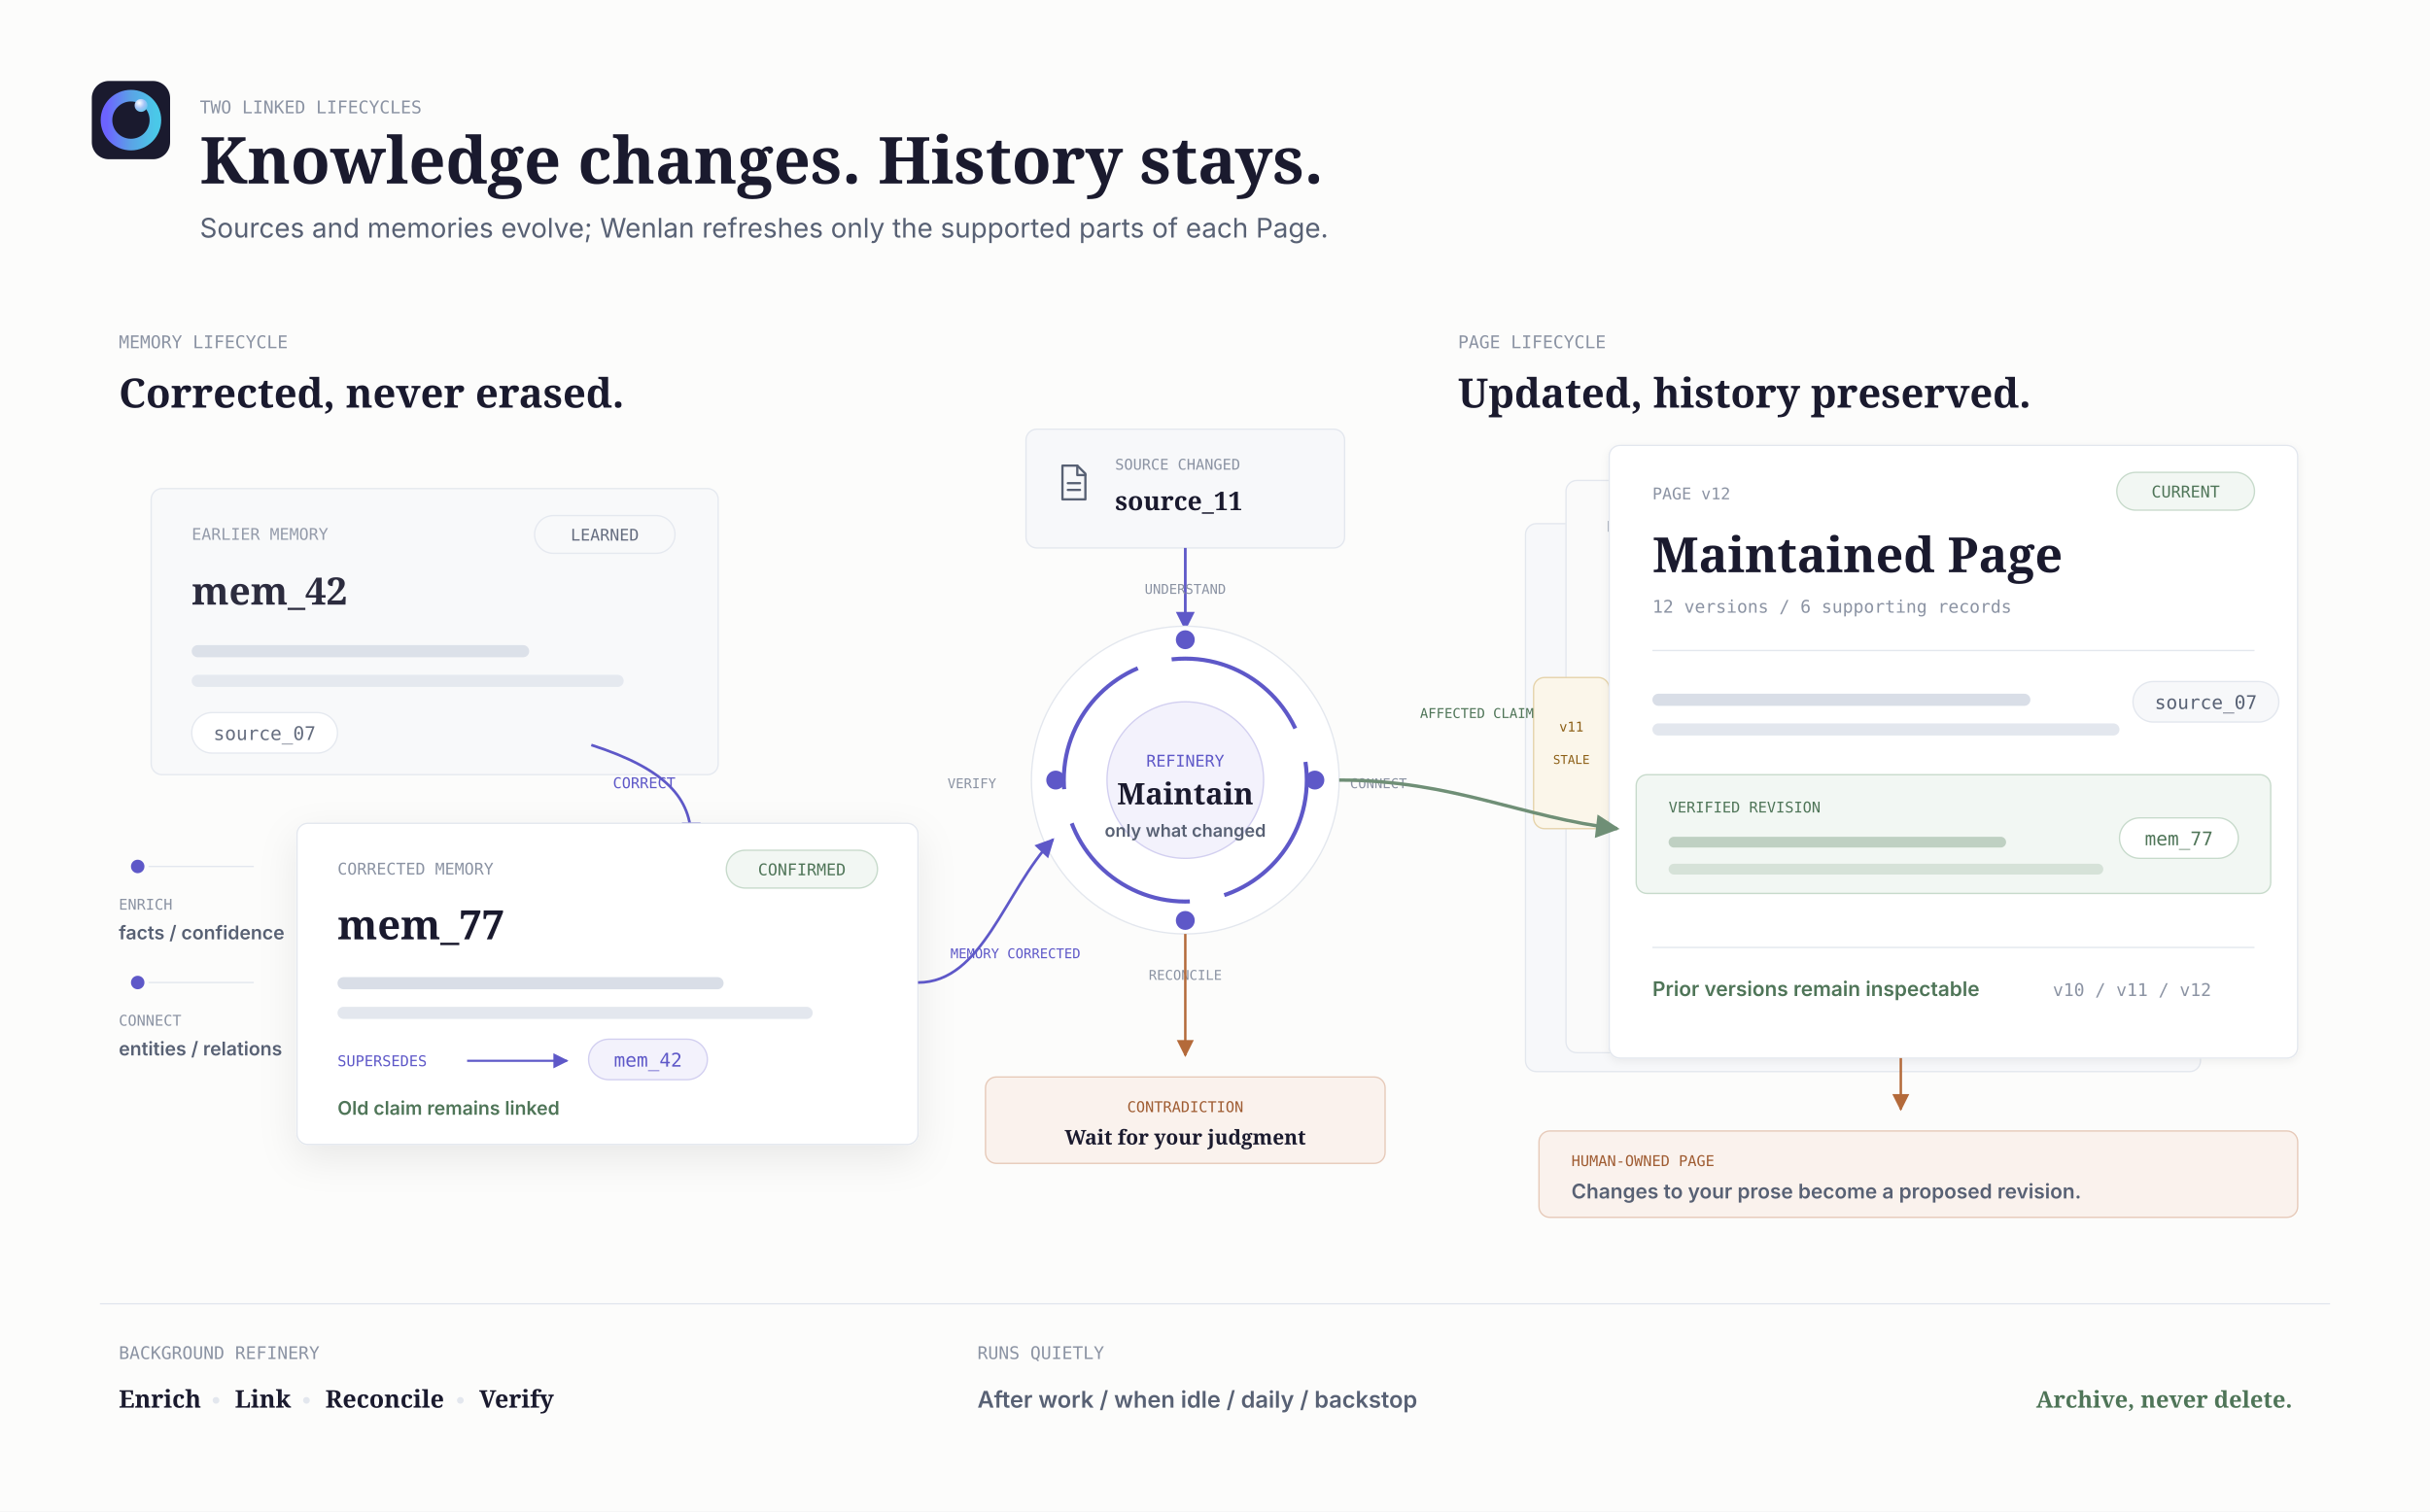
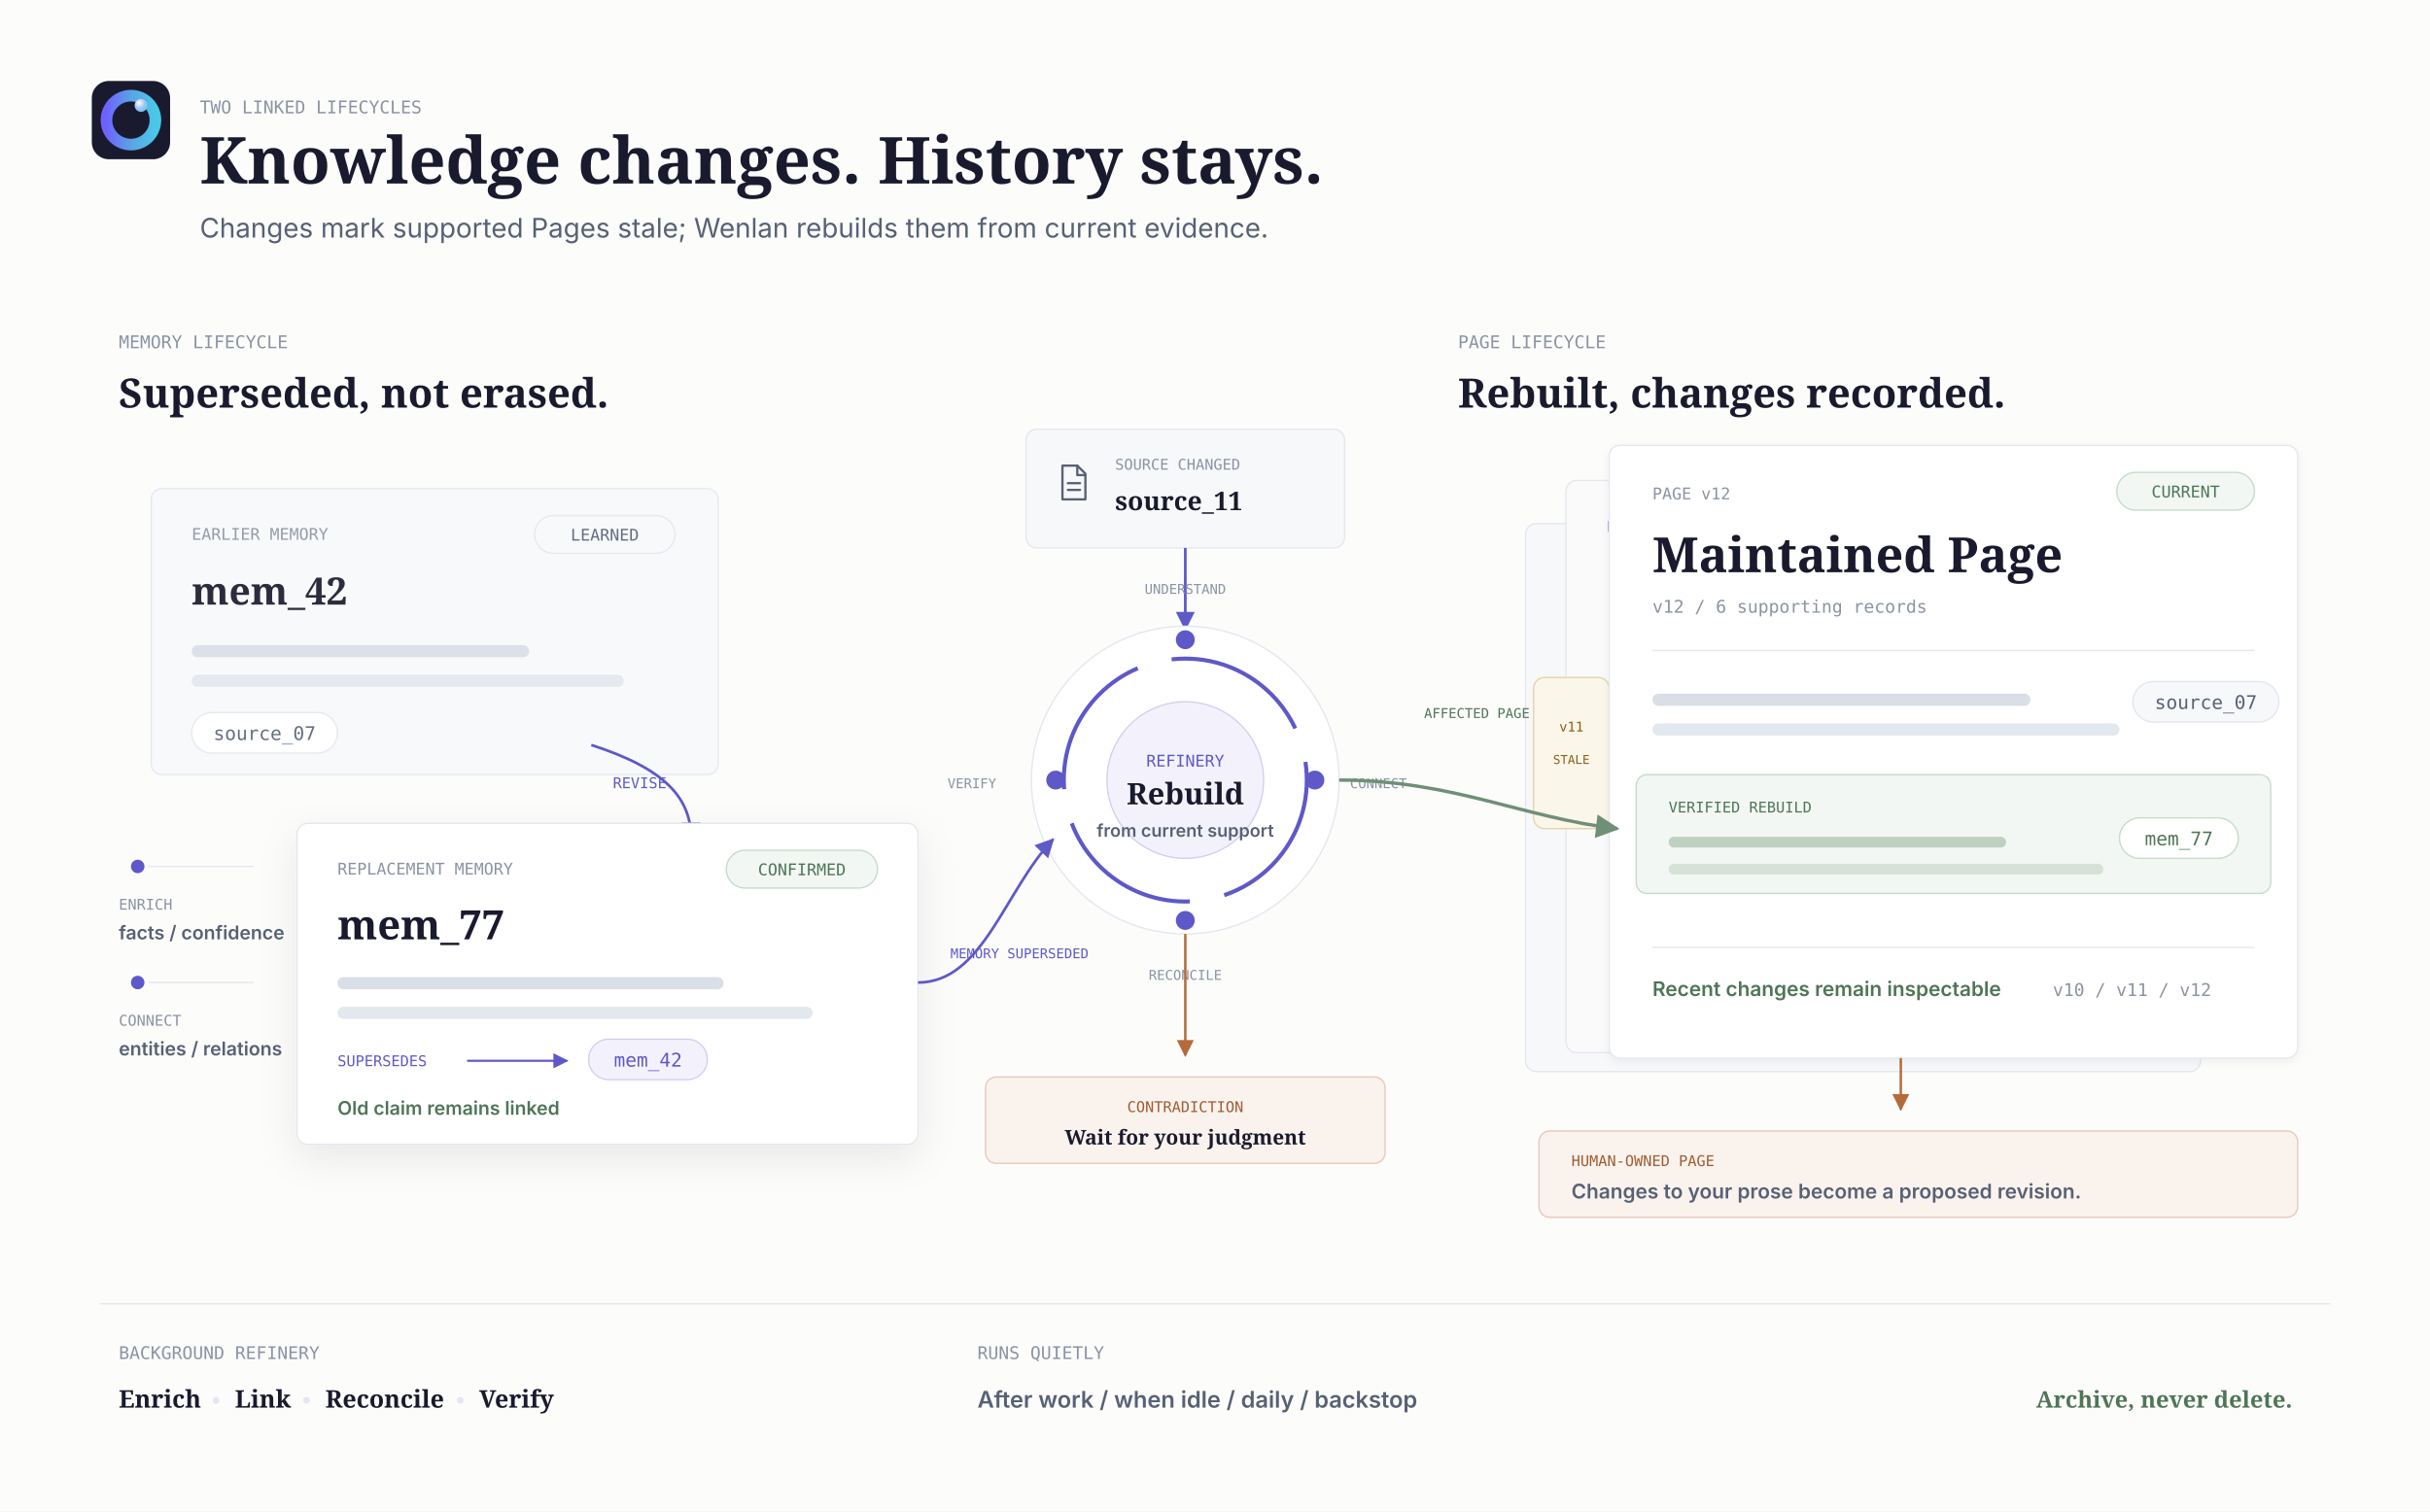
<svg xmlns="http://www.w3.org/2000/svg" width="1800" height="1120" viewBox="0 0 1800 1120" role="img" aria-labelledby="title desc">
  <style>text { font-kerning: normal; }</style>
  <rect width="1800" height="1120" fill="#FCFCFB" />
  <g transform="translate(68 60) scale(0.1132812)">
    <rect width="512" height="512" rx="112" fill="#1A1A2E" />
    <circle cx="256" cy="256" r="160" fill="none" stroke="url(#lifecycle-en-desktop-ring)" stroke-width="76" />
    <circle cx="322" cy="160" r="42" fill="url(#lifecycle-en-desktop-orb)" />
  </g>
  <g data-fit-region="lifecycle-en-desktop-heading" data-fit-x="148" data-fit-y="56" data-fit-width="1578" data-fit-height="130" data-check-overlap="false">
    <text x="148" y="84" font-family="&quot;JetBrains Mono&quot;, ui-monospace, monospace" font-size="13" font-weight="500" fill="#8B93A3" text-anchor="start">TWO LINKED LIFECYCLES</text>
    <text x="148" y="136" font-family="&quot;Fraunces&quot;, Georgia, serif" font-size="48" font-weight="600" fill="#1A1A2E" text-anchor="start">Knowledge changes. History stays.</text>
-     <text x="148" y="176" font-family="&quot;Instrument Sans&quot;, -apple-system, BlinkMacSystemFont, sans-serif" font-size="20" font-weight="400" fill="#586174" text-anchor="start">Sources and memories evolve; Wenlan refreshes only the supported parts of each Page.</text>
+     <text x="148" y="176" font-family="&quot;Instrument Sans&quot;, -apple-system, BlinkMacSystemFont, sans-serif" font-size="20" font-weight="400" fill="#586174" text-anchor="start">Changes mark supported Pages stale; Wenlan rebuilds them from current evidence.</text>
  </g>
  <g data-fit-region="lifecycle-en-desktop-memory-object" data-fit-x="70" data-fit-y="236" data-fit-width="640" data-fit-height="670" data-check-overlap="false">
    <text x="88" y="258" font-family="&quot;JetBrains Mono&quot;, ui-monospace, monospace" font-size="13" font-weight="500" fill="#8B93A3" text-anchor="start">MEMORY LIFECYCLE</text>
-     <text x="88" y="302" font-family="&quot;Fraunces&quot;, Georgia, serif" font-size="30" font-weight="600" fill="#1A1A2E" text-anchor="start">Corrected, never erased.</text>
+     <text x="88" y="302" font-family="&quot;Fraunces&quot;, Georgia, serif" font-size="30" font-weight="600" fill="#1A1A2E" text-anchor="start">Superseded, not erased.</text>
    <g opacity="0.92">
      <rect x="112" y="362" width="420" height="212" rx="8" fill="#F7F8FA" stroke="#E3E7EE" />
      <text x="142" y="400" font-family="&quot;JetBrains Mono&quot;, ui-monospace, monospace" font-size="12" font-weight="500" fill="#8B93A3" text-anchor="start">EARLIER MEMORY</text>
      <g>
        <rect x="396" y="382" width="104" height="28" rx="14" fill="#F7F8FA" stroke="#E3E7EE" />
        <text x="448" y="400.56" font-family="&quot;JetBrains Mono&quot;, ui-monospace, monospace" font-size="12" font-weight="500" fill="#586174" text-anchor="middle">LEARNED</text>
      </g>
      <text x="142" y="448" font-family="&quot;Fraunces&quot;, Georgia, serif" font-size="28" font-weight="600" fill="#1A1A2E" text-anchor="start">mem_42</text>
      <rect x="142" y="478" width="250" height="9" rx="4.5" fill="#D9DEE7" />
      <rect x="142" y="500" width="320" height="9" rx="4.5" fill="#E3E7EE" />
      <g>
        <rect x="142" y="528" width="108" height="30" rx="15" fill="#FFFFFF" stroke="#E3E7EE" />
        <text x="196" y="548.32" font-family="&quot;JetBrains Mono&quot;, ui-monospace, monospace" font-size="14" font-weight="500" fill="#586174" text-anchor="middle">source_07</text>
      </g>
    </g>
    <path d="M438 552 C494 570 512 592 512 622" fill="none" stroke="#5E58C8" stroke-width="2" marker-end="url(#lifecycle-en-desktop-arrow)" />
-     <text x="454" y="584" font-family="&quot;JetBrains Mono&quot;, ui-monospace, monospace" font-size="11" font-weight="500" fill="#5E58C8" text-anchor="start">CORRECT</text>
+     <text x="454" y="584" font-family="&quot;JetBrains Mono&quot;, ui-monospace, monospace" font-size="11" font-weight="500" fill="#5E58C8" text-anchor="start">REVISE</text>
    <g filter="url(#lifecycle-en-desktop-card-shadow)">
      <rect x="220" y="610" width="460" height="238" rx="8" fill="#FFFFFF" stroke="#E3E7EE" />
    </g>
-     <text x="250" y="648" font-family="&quot;JetBrains Mono&quot;, ui-monospace, monospace" font-size="12" font-weight="500" fill="#8B93A3" text-anchor="start">CORRECTED MEMORY</text>
+     <text x="250" y="648" font-family="&quot;JetBrains Mono&quot;, ui-monospace, monospace" font-size="12" font-weight="500" fill="#8B93A3" text-anchor="start">REPLACEMENT MEMORY</text>
    <g>
      <rect x="538" y="630" width="112" height="28" rx="14" fill="#F2F7F3" stroke="#C7DACB" />
      <text x="594" y="648.56" font-family="&quot;JetBrains Mono&quot;, ui-monospace, monospace" font-size="12" font-weight="500" fill="#4F7558" text-anchor="middle">CONFIRMED</text>
    </g>
    <text x="250" y="696" font-family="&quot;Fraunces&quot;, Georgia, serif" font-size="30" font-weight="600" fill="#1A1A2E" text-anchor="start">mem_77</text>
    <rect x="250" y="724" width="286" height="9" rx="4.5" fill="#D9DEE7" />
    <rect x="250" y="746" width="352" height="9" rx="4.5" fill="#E3E7EE" />
    <text x="250" y="790" font-family="&quot;JetBrains Mono&quot;, ui-monospace, monospace" font-size="11" font-weight="500" fill="#5E58C8" text-anchor="start">SUPERSEDES</text>
    <path d="M346 786 H420" stroke="#5E58C8" stroke-width="1.6" marker-end="url(#lifecycle-en-desktop-arrow)" />
    <g>
      <rect x="436" y="770" width="88" height="30" rx="15" fill="#F3F2FC" stroke="#D2CFF0" />
      <text x="480" y="790.32" font-family="&quot;JetBrains Mono&quot;, ui-monospace, monospace" font-size="14" font-weight="500" fill="#5E58C8" text-anchor="middle">mem_42</text>
    </g>
    <text x="250" y="826" font-family="&quot;Instrument Sans&quot;, -apple-system, BlinkMacSystemFont, sans-serif" font-size="14" font-weight="600" fill="#4F7558" text-anchor="start">Old claim remains linked</text>
    <circle cx="102" cy="642" r="5" fill="#5E58C8" />
    <line x1="110" y1="642" x2="188" y2="642" stroke="#E3E7EE" />
    <text x="88" y="674" font-family="&quot;JetBrains Mono&quot;, ui-monospace, monospace" font-size="11" font-weight="500" fill="#8B93A3" text-anchor="start">ENRICH</text>
    <text x="88" y="696" font-family="&quot;Instrument Sans&quot;, -apple-system, BlinkMacSystemFont, sans-serif" font-size="14" font-weight="600" fill="#586174" text-anchor="start">facts / confidence</text>
    <circle cx="102" cy="728" r="5" fill="#5E58C8" />
    <line x1="110" y1="728" x2="188" y2="728" stroke="#E3E7EE" />
    <text x="88" y="760" font-family="&quot;JetBrains Mono&quot;, ui-monospace, monospace" font-size="11" font-weight="500" fill="#8B93A3" text-anchor="start">CONNECT</text>
    <text x="88" y="782" font-family="&quot;Instrument Sans&quot;, -apple-system, BlinkMacSystemFont, sans-serif" font-size="14" font-weight="600" fill="#586174" text-anchor="start">entities / relations</text>
  </g>
  <g data-fit-region="lifecycle-en-desktop-refinery" data-fit-x="698" data-fit-y="260" data-fit-width="360" data-fit-height="610" data-check-overlap="false">
    <rect x="760" y="318" width="236" height="88" rx="8" fill="#F7F8FA" stroke="#E3E7EE" />
    <g fill="none" stroke="#586174" stroke-width="1.7" stroke-linecap="round" stroke-linejoin="round">
      <path d="M787 345h11l6 6v19H787z" />
      <path d="M798 345v7h6" />
      <path d="M791 358h9M791 363h9" />
    </g>
    <text x="826" y="348" font-family="&quot;JetBrains Mono&quot;, ui-monospace, monospace" font-size="11" font-weight="500" fill="#8B93A3" text-anchor="start">SOURCE CHANGED</text>
    <text x="826" y="378" font-family="&quot;Fraunces&quot;, Georgia, serif" font-size="19" font-weight="600" fill="#1A1A2E" text-anchor="start">source_11</text>
    <path d="M878 406 V466" fill="none" stroke="#5E58C8" stroke-width="2" marker-end="url(#lifecycle-en-desktop-arrow)" />
    <circle cx="878" cy="578" r="114" fill="#FFFFFF" stroke="#E3E7EE" />
    <circle cx="878" cy="578" r="90" fill="none" stroke="#5E58C8" stroke-width="3" stroke-dasharray="112 26" />
    <circle cx="878" cy="578" r="58" fill="#F3F2FC" stroke="#D2CFF0" />
    <text x="878" y="568" font-family="&quot;JetBrains Mono&quot;, ui-monospace, monospace" font-size="12" font-weight="500" fill="#5E58C8" text-anchor="middle">REFINERY</text>
-     <text x="878" y="596" font-family="&quot;Fraunces&quot;, Georgia, serif" font-size="22" font-weight="600" fill="#1A1A2E" text-anchor="middle">Maintain</text>
-     <text x="878" y="620" font-family="&quot;Instrument Sans&quot;, -apple-system, BlinkMacSystemFont, sans-serif" font-size="13" font-weight="600" fill="#586174" text-anchor="middle">only what changed</text>
+     <text x="878" y="596" font-family="&quot;Fraunces&quot;, Georgia, serif" font-size="22" font-weight="600" fill="#1A1A2E" text-anchor="middle">Rebuild</text>
+     <text x="878" y="620" font-family="&quot;Instrument Sans&quot;, -apple-system, BlinkMacSystemFont, sans-serif" font-size="13" font-weight="600" fill="#586174" text-anchor="middle">from current support</text>
    <circle cx="878" cy="474" r="7" fill="#5E58C8" />
    <circle cx="974" cy="578" r="7" fill="#5E58C8" />
    <circle cx="878" cy="682" r="7" fill="#5E58C8" />
    <circle cx="782" cy="578" r="7" fill="#5E58C8" />
    <text x="878" y="440" font-family="&quot;JetBrains Mono&quot;, ui-monospace, monospace" font-size="10" font-weight="500" fill="#8B93A3" text-anchor="middle">UNDERSTAND</text>
    <text x="1000" y="584" font-family="&quot;JetBrains Mono&quot;, ui-monospace, monospace" font-size="10" font-weight="500" fill="#8B93A3" text-anchor="start">CONNECT</text>
    <text x="878" y="726" font-family="&quot;JetBrains Mono&quot;, ui-monospace, monospace" font-size="10" font-weight="500" fill="#8B93A3" text-anchor="middle">RECONCILE</text>
    <text x="738" y="584" font-family="&quot;JetBrains Mono&quot;, ui-monospace, monospace" font-size="10" font-weight="500" fill="#8B93A3" text-anchor="end">VERIFY</text>
    <path d="M680 728 C728 728 744 660 780 622" fill="none" stroke="#5E58C8" stroke-width="2" marker-end="url(#lifecycle-en-desktop-arrow)" />
-     <text x="704" y="710" font-family="&quot;JetBrains Mono&quot;, ui-monospace, monospace" font-size="10" font-weight="500" fill="#5E58C8" text-anchor="start">MEMORY CORRECTED</text>
+     <text x="704" y="710" font-family="&quot;JetBrains Mono&quot;, ui-monospace, monospace" font-size="10" font-weight="500" fill="#5E58C8" text-anchor="start">MEMORY SUPERSEDED</text>
    <path d="M878 692 V782" fill="none" stroke="#B46A3A" stroke-width="1.8" marker-end="url(#lifecycle-en-desktop-warm-arrow)" />
    <rect x="730" y="798" width="296" height="64" rx="8" fill="#FAF2ED" stroke="#E6C9B8" />
    <text x="878" y="824" font-family="&quot;JetBrains Mono&quot;, ui-monospace, monospace" font-size="11" font-weight="500" fill="#9F5C32" text-anchor="middle">CONTRADICTION</text>
    <text x="878" y="848" font-family="&quot;Fraunces&quot;, Georgia, serif" font-size="15" font-weight="600" fill="#1A1A2E" text-anchor="middle">Wait for your judgment</text>
  </g>
  <g data-fit-region="lifecycle-en-desktop-page-object" data-fit-x="1044" data-fit-y="236" data-fit-width="686" data-fit-height="680" data-check-overlap="false">
    <text x="1080" y="258" font-family="&quot;JetBrains Mono&quot;, ui-monospace, monospace" font-size="13" font-weight="500" fill="#8B93A3" text-anchor="start">PAGE LIFECYCLE</text>
-     <text x="1080" y="302" font-family="&quot;Fraunces&quot;, Georgia, serif" font-size="30" font-weight="600" fill="#1A1A2E" text-anchor="start">Updated, history preserved.</text>
+     <text x="1080" y="302" font-family="&quot;Fraunces&quot;, Georgia, serif" font-size="30" font-weight="600" fill="#1A1A2E" text-anchor="start">Rebuilt, changes recorded.</text>
    <rect x="1130" y="388" width="500" height="406" rx="8" fill="#F7F8FA" stroke="#E3E7EE" />
    <rect x="1160" y="356" width="500" height="424" rx="8" fill="#FAFAFA" stroke="#E3E7EE" />
    <text x="1190" y="394" font-family="&quot;JetBrains Mono&quot;, ui-monospace, monospace" font-size="11" font-weight="500" fill="#8B93A3" text-anchor="start">PAGE v11</text>
    <rect x="1136" y="502" width="56" height="112" rx="8" fill="#FBF6EA" stroke="#E5D3AA" />
    <text x="1164" y="542" font-family="&quot;JetBrains Mono&quot;, ui-monospace, monospace" font-size="10" font-weight="500" fill="#8C5F16" text-anchor="middle">v11</text>
    <text x="1164" y="566" font-family="&quot;JetBrains Mono&quot;, ui-monospace, monospace" font-size="9" font-weight="500" fill="#8C5F16" text-anchor="middle">STALE</text>
    <g filter="url(#lifecycle-en-desktop-page-shadow)">
      <rect x="1192" y="330" width="510" height="454" rx="8" fill="#FFFFFF" stroke="#E3E7EE" />
    </g>
    <text x="1224" y="370" font-family="&quot;JetBrains Mono&quot;, ui-monospace, monospace" font-size="12" font-weight="500" fill="#8B93A3" text-anchor="start">PAGE v12</text>
    <g>
      <rect x="1568" y="350" width="102" height="28" rx="14" fill="#F2F7F3" stroke="#C7DACB" />
      <text x="1619" y="368.56" font-family="&quot;JetBrains Mono&quot;, ui-monospace, monospace" font-size="12" font-weight="500" fill="#4F7558" text-anchor="middle">CURRENT</text>
    </g>
    <text x="1224" y="424" font-family="&quot;Fraunces&quot;, Georgia, serif" font-size="36" font-weight="600" fill="#1A1A2E" text-anchor="start">Maintained Page</text>
-     <text x="1224" y="454" font-family="&quot;JetBrains Mono&quot;, ui-monospace, monospace" font-size="13" font-weight="500" fill="#8B93A3" text-anchor="start">12 versions / 6 supporting records</text>
+     <text x="1224" y="454" font-family="&quot;JetBrains Mono&quot;, ui-monospace, monospace" font-size="13" font-weight="500" fill="#8B93A3" text-anchor="start">v12 / 6 supporting records</text>
    <line x1="1224" y1="482" x2="1670" y2="482" stroke="#E3E7EE" />
    <rect x="1224" y="514" width="280" height="9" rx="4.5" fill="#D9DEE7" />
    <rect x="1224" y="536" width="346" height="9" rx="4.5" fill="#E3E7EE" />
    <g>
      <rect x="1580" y="505" width="108" height="30" rx="15" fill="#F7F8FA" stroke="#E3E7EE" />
      <text x="1634" y="525.32" font-family="&quot;JetBrains Mono&quot;, ui-monospace, monospace" font-size="14" font-weight="500" fill="#586174" text-anchor="middle">source_07</text>
    </g>
    <rect x="1212" y="574" width="470" height="88" rx="8" fill="#F2F7F3" stroke="#C7DACB" />
-     <text x="1236" y="602" font-family="&quot;JetBrains Mono&quot;, ui-monospace, monospace" font-size="11" font-weight="500" fill="#4F7558" text-anchor="start">VERIFIED REVISION</text>
+     <text x="1236" y="602" font-family="&quot;JetBrains Mono&quot;, ui-monospace, monospace" font-size="11" font-weight="500" fill="#4F7558" text-anchor="start">VERIFIED REBUILD</text>
    <rect x="1236" y="620" width="250" height="8" rx="4" fill="#BFD0C2" />
    <rect x="1236" y="640" width="322" height="8" rx="4" fill="#D6E2D8" />
    <g>
      <rect x="1570" y="606" width="88" height="30" rx="15" fill="#FFFFFF" stroke="#C7DACB" />
      <text x="1614" y="626.32" font-family="&quot;JetBrains Mono&quot;, ui-monospace, monospace" font-size="14" font-weight="500" fill="#4F7558" text-anchor="middle">mem_77</text>
    </g>
    <line x1="1224" y1="702" x2="1670" y2="702" stroke="#E3E7EE" />
-     <text x="1224" y="738" font-family="&quot;Instrument Sans&quot;, -apple-system, BlinkMacSystemFont, sans-serif" font-size="15" font-weight="600" fill="#4F7558" text-anchor="start">Prior versions remain inspectable</text>
+     <text x="1224" y="738" font-family="&quot;Instrument Sans&quot;, -apple-system, BlinkMacSystemFont, sans-serif" font-size="15" font-weight="600" fill="#4F7558" text-anchor="start">Recent changes remain inspectable</text>
    <text x="1638" y="738" font-family="&quot;JetBrains Mono&quot;, ui-monospace, monospace" font-size="13" font-weight="500" fill="#8B93A3" text-anchor="end">v10 / v11 / v12</text>
    <path d="M1408 784 V822" fill="none" stroke="#B46A3A" stroke-width="1.8" marker-end="url(#lifecycle-en-desktop-warm-arrow)" />
    <rect x="1140" y="838" width="562" height="64" rx="8" fill="#FAF2ED" stroke="#E6C9B8" />
    <text x="1164" y="864" font-family="&quot;JetBrains Mono&quot;, ui-monospace, monospace" font-size="11" font-weight="500" fill="#9F5C32" text-anchor="start">HUMAN-OWNED PAGE</text>
    <text x="1164" y="888" font-family="&quot;Instrument Sans&quot;, -apple-system, BlinkMacSystemFont, sans-serif" font-size="15" font-weight="600" fill="#586174" text-anchor="start">Changes to your prose become a proposed revision.</text>
  </g>
  <path d="M992 578 C1076 578 1128 606 1198 614" fill="none" stroke="#6F8F76" stroke-width="2.5" marker-end="url(#lifecycle-en-desktop-sage-arrow)" />
-   <text x="1094" y="532" font-family="&quot;JetBrains Mono&quot;, ui-monospace, monospace" font-size="10" font-weight="500" fill="#4F7558" text-anchor="middle">AFFECTED CLAIM</text>
+   <text x="1094" y="532" font-family="&quot;JetBrains Mono&quot;, ui-monospace, monospace" font-size="10" font-weight="500" fill="#4F7558" text-anchor="middle">AFFECTED PAGE</text>
  <g data-fit-region="lifecycle-en-desktop-footer" data-fit-x="74" data-fit-y="966" data-fit-width="1652" data-fit-height="106" data-check-overlap="false">
    <line x1="74" y1="966" x2="1726" y2="966" stroke="#E3E7EE" />
    <text x="88" y="1007" font-family="&quot;JetBrains Mono&quot;, ui-monospace, monospace" font-size="13" font-weight="500" fill="#8B93A3" text-anchor="start">BACKGROUND REFINERY</text>
    <text x="88" y="1043" font-family="&quot;Fraunces&quot;, Georgia, serif" font-size="18" font-weight="600" fill="#1A1A2E" text-anchor="start">Enrich</text>
    <circle cx="160" cy="1037.6" r="2.5" fill="#E3E7EE" />
    <text x="174" y="1043" font-family="&quot;Fraunces&quot;, Georgia, serif" font-size="18" font-weight="600" fill="#1A1A2E" text-anchor="start">Link</text>
    <circle cx="227" cy="1037.6" r="2.5" fill="#E3E7EE" />
    <text x="241" y="1043" font-family="&quot;Fraunces&quot;, Georgia, serif" font-size="18" font-weight="600" fill="#1A1A2E" text-anchor="start">Reconcile</text>
    <circle cx="341" cy="1037.6" r="2.5" fill="#E3E7EE" />
    <text x="355" y="1043" font-family="&quot;Fraunces&quot;, Georgia, serif" font-size="18" font-weight="600" fill="#1A1A2E" text-anchor="start">Verify</text>
    <text x="724" y="1007" font-family="&quot;JetBrains Mono&quot;, ui-monospace, monospace" font-size="13" font-weight="500" fill="#8B93A3" text-anchor="start">RUNS QUIETLY</text>
    <text x="724" y="1043" font-family="&quot;Instrument Sans&quot;, -apple-system, BlinkMacSystemFont, sans-serif" font-size="17" font-weight="600" fill="#586174" text-anchor="start">After work / when idle / daily / backstop</text>
    <text x="1698" y="1043" font-family="&quot;Fraunces&quot;, Georgia, serif" font-size="17" font-weight="600" fill="#4F7558" text-anchor="end">Archive, never delete.</text>
  </g>
  <defs>
    <linearGradient id="lifecycle-en-desktop-ring" x1="96" y1="256" x2="416" y2="256" gradientUnits="userSpaceOnUse">
      <stop stop-color="#6C63FF" />
      <stop offset="0.5" stop-color="#5BA3E6" />
      <stop offset="1" stop-color="#4AC8E8" />
    </linearGradient>
    <radialGradient id="lifecycle-en-desktop-orb" cx="0" cy="0" r="1" gradientUnits="userSpaceOnUse" gradientTransform="translate(310 144) rotate(52.125) scale(76.0263)">
      <stop stop-color="#FFFFFF" />
      <stop offset="0.45" stop-color="#A5C4F7" />
      <stop offset="1" stop-color="#4AC8E8" />
    </radialGradient>
    <marker id="lifecycle-en-desktop-arrow" viewBox="0 0 10 10" refX="9" refY="5" markerWidth="7" markerHeight="7" orient="auto-start-reverse">
      <path d="M0 0L10 5L0 10Z" fill="#5E58C8" />
    </marker>
    <marker id="lifecycle-en-desktop-warm-arrow" viewBox="0 0 10 10" refX="9" refY="5" markerWidth="7" markerHeight="7" orient="auto-start-reverse">
      <path d="M0 0L10 5L0 10Z" fill="#B46A3A" />
    </marker>
    <marker id="lifecycle-en-desktop-sage-arrow" viewBox="0 0 10 10" refX="9" refY="5" markerWidth="7" markerHeight="7" orient="auto-start-reverse">
      <path d="M0 0L10 5L0 10Z" fill="#6F8F76" />
    </marker>
    <filter id="lifecycle-en-desktop-card-shadow" x="-20%" y="-20%" width="140%" height="150%">
      <feDropShadow dx="0" dy="10" stdDeviation="14" flood-color="#1A1A2E" flood-opacity="0.08" />
    </filter>
    <filter id="lifecycle-en-desktop-page-shadow" x="-20%" y="-20%" width="140%" height="150%">
      <feDropShadow dx="0" dy="14" stdDeviation="18" flood-color="#1A1A2E" flood-opacity="0.10" />
      <feDropShadow dx="0" dy="2" stdDeviation="3" flood-color="#1A1A2E" flood-opacity="0.06" />
    </filter>
  </defs>
</svg>
